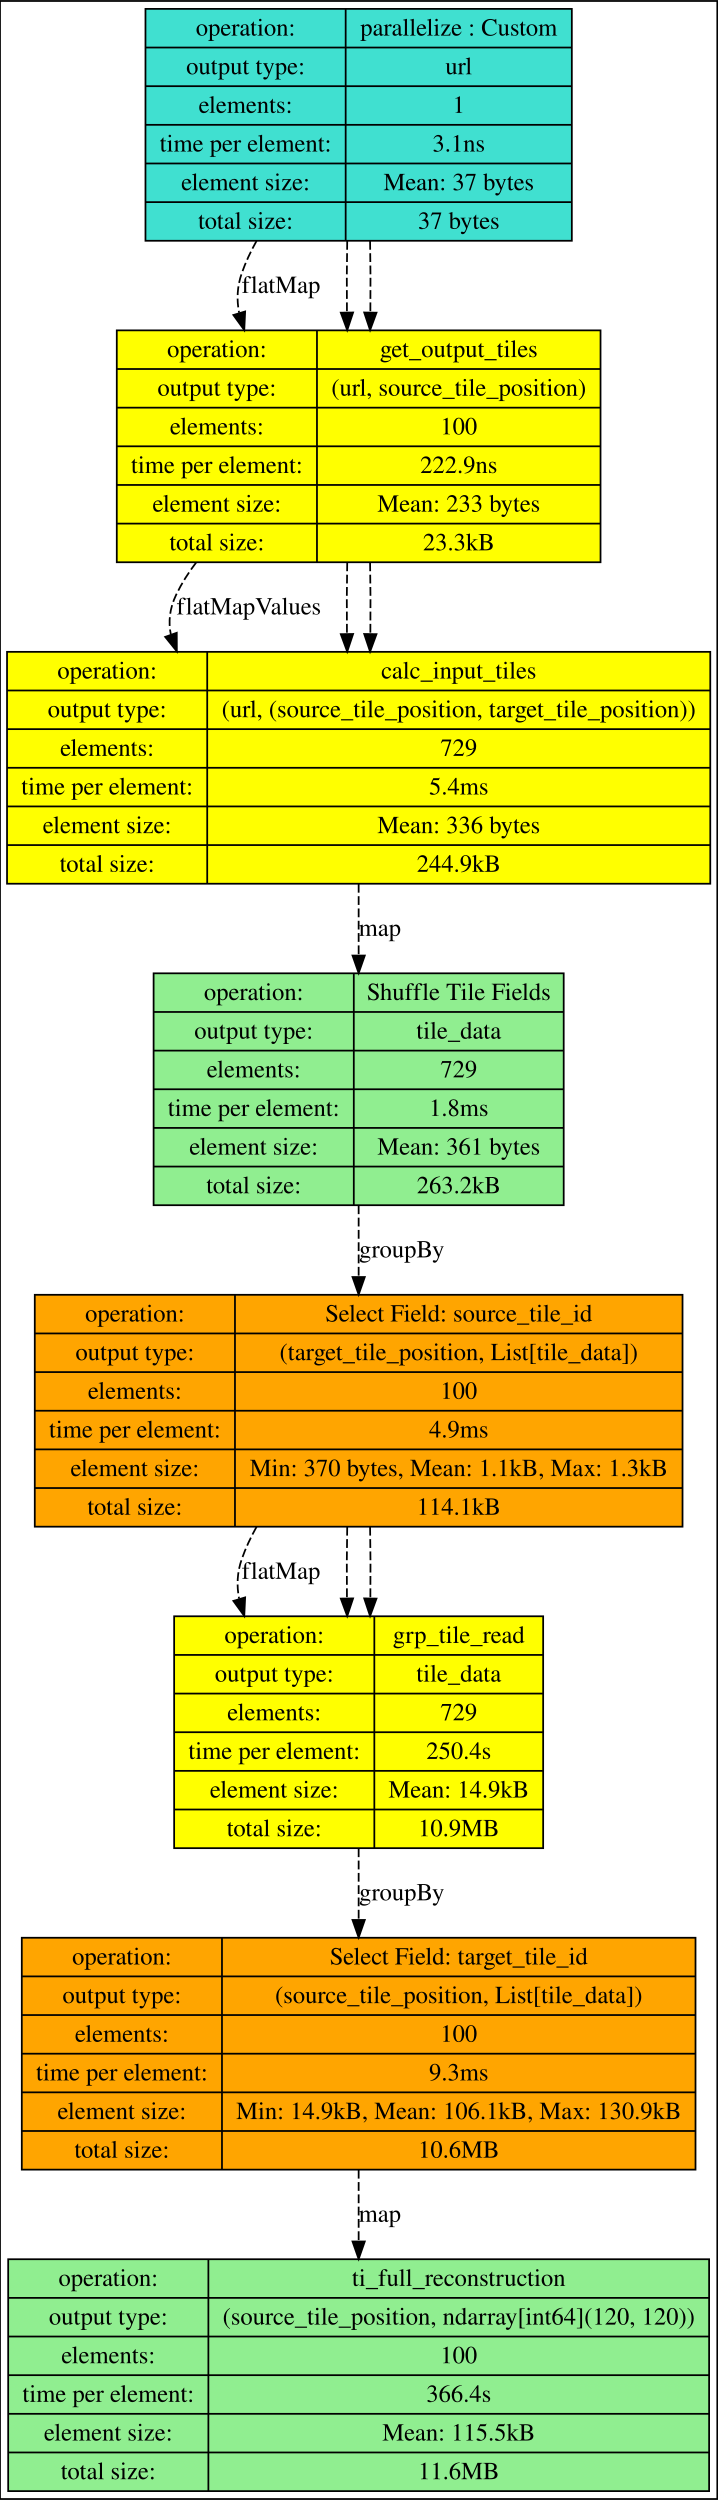
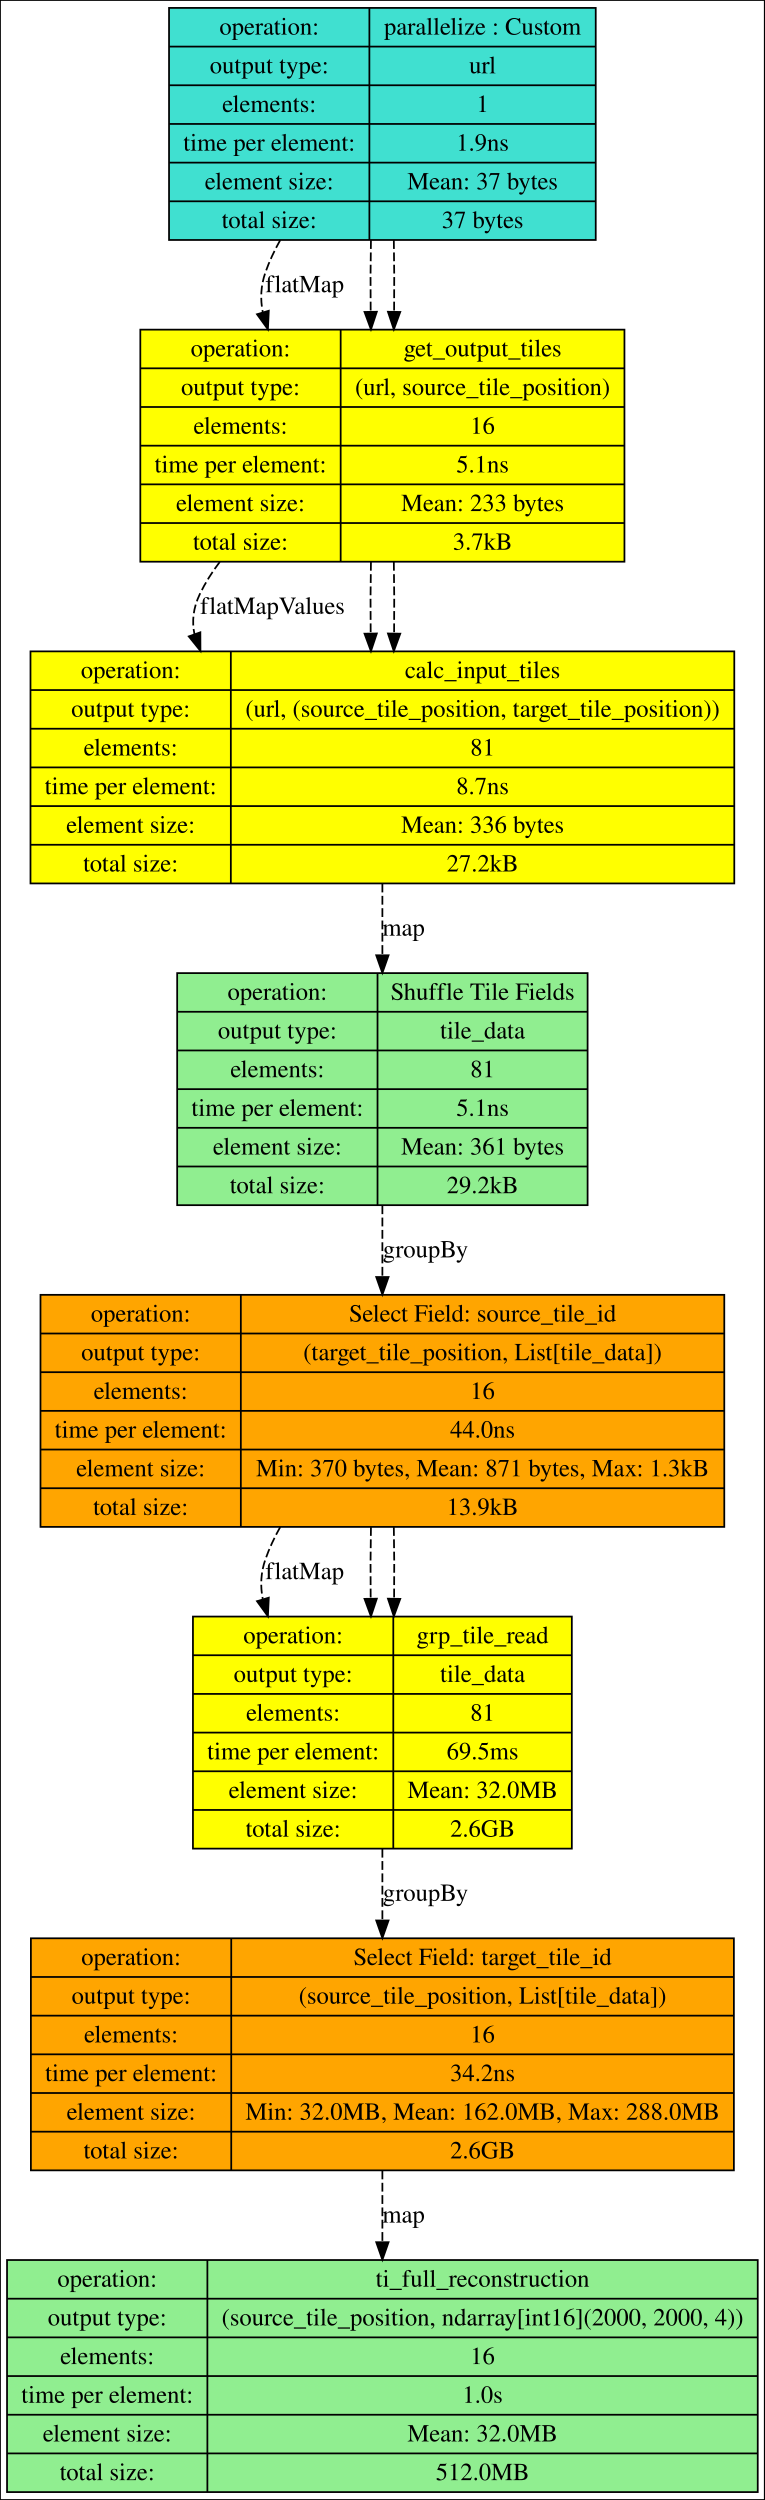
- <svg xmlns="http://www.w3.org/2000/svg" width="408pt" height="1422pt" viewBox="0.00 0.00 408.32 1422.00">
+ <svg xmlns="http://www.w3.org/2000/svg" width="435pt" height="1422pt" viewBox="0.00 0.00 435.00 1422.00">
  <g id="graph0" class="graph" transform="scale(1 1) rotate(0) translate(4 1418)">
-     <polygon fill="white" stroke="#000000" points="-4,4 -4,-1418 404.32,-1418 404.32,4 -4,4" />
+     <polygon fill="white" stroke="#000000" points="-4,4 -4,-1418 431.001,-1418 431.001,4 -4,4" />
    <g id="node1" class="node">
-       <polygon fill="lightgreen" stroke="black" points="0.66,-0.5 0.66,-132.5 399.661,-132.5 399.661,-0.5 0.66,-0.5" />
-       <text text-anchor="middle" x="57.639" y="-117.3" font-family="Times,serif" font-size="14.00">operation:</text>
-       <polyline fill="none" stroke="black" points="0.66,-110.5 114.619,-110.5 " />
-       <text text-anchor="middle" x="57.639" y="-95.3" font-family="Times,serif" font-size="14.00">output type:</text>
-       <polyline fill="none" stroke="black" points="0.66,-88.5 114.619,-88.5 " />
-       <text text-anchor="middle" x="57.639" y="-73.3" font-family="Times,serif" font-size="14.00">elements:</text>
-       <polyline fill="none" stroke="black" points="0.66,-66.5 114.619,-66.5 " />
-       <text text-anchor="middle" x="57.639" y="-51.3" font-family="Times,serif" font-size="14.00">time per element:</text>
-       <polyline fill="none" stroke="black" points="0.66,-44.5 114.619,-44.5 " />
-       <text text-anchor="middle" x="57.639" y="-29.3" font-family="Times,serif" font-size="14.00">element size:</text>
-       <polyline fill="none" stroke="black" points="0.66,-22.5 114.619,-22.5 " />
-       <text text-anchor="middle" x="57.639" y="-7.3" font-family="Times,serif" font-size="14.00">total size:</text>
-       <polyline fill="none" stroke="black" points="114.619,-0.5 114.619,-132.5 " />
-       <text text-anchor="middle" x="257.14" y="-117.3" font-family="Times,serif" font-size="14.00">ti_full_reconstruction</text>
-       <polyline fill="none" stroke="black" points="114.619,-110.5 399.661,-110.5 " />
-       <text text-anchor="middle" x="257.14" y="-95.3" font-family="Times,serif" font-size="14.00">(source_tile_position, ndarray[int64](120, 120))</text>
-       <polyline fill="none" stroke="black" points="114.619,-88.5 399.661,-88.5 " />
-       <text text-anchor="middle" x="257.14" y="-73.3" font-family="Times,serif" font-size="14.00">100</text>
-       <polyline fill="none" stroke="black" points="114.619,-66.5 399.661,-66.5 " />
-       <text text-anchor="middle" x="257.14" y="-51.3" font-family="Times,serif" font-size="14.00">366.4s</text>
-       <polyline fill="none" stroke="black" points="114.619,-44.5 399.661,-44.5 " />
-       <text text-anchor="middle" x="257.14" y="-29.3" font-family="Times,serif" font-size="14.00">Mean: 115.5kB</text>
-       <polyline fill="none" stroke="black" points="114.619,-22.5 399.661,-22.5 " />
-       <text text-anchor="middle" x="257.14" y="-7.3" font-family="Times,serif" font-size="14.00">11.6MB</text>
+       <polygon fill="lightgreen" stroke="black" points="0,-0.5 0,-132.5 427.001,-132.5 427.001,-0.5 0,-0.5" />
+       <text text-anchor="middle" x="56.98" y="-117.3" font-family="Times,serif" font-size="14.00">operation:</text>
+       <polyline fill="none" stroke="black" points="0,-110.5 113.959,-110.5 " />
+       <text text-anchor="middle" x="56.98" y="-95.3" font-family="Times,serif" font-size="14.00">output type:</text>
+       <polyline fill="none" stroke="black" points="0,-88.5 113.959,-88.5 " />
+       <text text-anchor="middle" x="56.98" y="-73.3" font-family="Times,serif" font-size="14.00">elements:</text>
+       <polyline fill="none" stroke="black" points="0,-66.5 113.959,-66.5 " />
+       <text text-anchor="middle" x="56.98" y="-51.3" font-family="Times,serif" font-size="14.00">time per element:</text>
+       <polyline fill="none" stroke="black" points="0,-44.5 113.959,-44.5 " />
+       <text text-anchor="middle" x="56.98" y="-29.3" font-family="Times,serif" font-size="14.00">element size:</text>
+       <polyline fill="none" stroke="black" points="0,-22.5 113.959,-22.5 " />
+       <text text-anchor="middle" x="56.98" y="-7.3" font-family="Times,serif" font-size="14.00">total size:</text>
+       <polyline fill="none" stroke="black" points="113.959,-0.5 113.959,-132.5 " />
+       <text text-anchor="middle" x="270.48" y="-117.3" font-family="Times,serif" font-size="14.00">ti_full_reconstruction</text>
+       <polyline fill="none" stroke="black" points="113.959,-110.5 427.001,-110.5 " />
+       <text text-anchor="middle" x="270.48" y="-95.3" font-family="Times,serif" font-size="14.00">(source_tile_position, ndarray[int16](2000, 2000, 4))</text>
+       <polyline fill="none" stroke="black" points="113.959,-88.5 427.001,-88.5 " />
+       <text text-anchor="middle" x="270.48" y="-73.3" font-family="Times,serif" font-size="14.00">16</text>
+       <polyline fill="none" stroke="black" points="113.959,-66.5 427.001,-66.5 " />
+       <text text-anchor="middle" x="270.48" y="-51.3" font-family="Times,serif" font-size="14.00">1.0s</text>
+       <polyline fill="none" stroke="black" points="113.959,-44.5 427.001,-44.5 " />
+       <text text-anchor="middle" x="270.48" y="-29.3" font-family="Times,serif" font-size="14.00">Mean: 32.0MB</text>
+       <polyline fill="none" stroke="black" points="113.959,-22.5 427.001,-22.5 " />
+       <text text-anchor="middle" x="270.48" y="-7.3" font-family="Times,serif" font-size="14.00">512.0MB</text>
    </g>
    <g id="node2" class="node">
-       <polygon fill="orange" stroke="black" points="8.401,-183.5 8.401,-315.5 391.919,-315.5 391.919,-183.5 8.401,-183.5" />
-       <text text-anchor="middle" x="65.381" y="-300.3" font-family="Times,serif" font-size="14.00">operation:</text>
-       <polyline fill="none" stroke="black" points="8.401,-293.5 122.36,-293.5 " />
-       <text text-anchor="middle" x="65.381" y="-278.3" font-family="Times,serif" font-size="14.00">output type:</text>
-       <polyline fill="none" stroke="black" points="8.401,-271.5 122.36,-271.5 " />
-       <text text-anchor="middle" x="65.381" y="-256.3" font-family="Times,serif" font-size="14.00">elements:</text>
-       <polyline fill="none" stroke="black" points="8.401,-249.5 122.36,-249.5 " />
-       <text text-anchor="middle" x="65.381" y="-234.3" font-family="Times,serif" font-size="14.00">time per element:</text>
-       <polyline fill="none" stroke="black" points="8.401,-227.5 122.36,-227.5 " />
-       <text text-anchor="middle" x="65.381" y="-212.3" font-family="Times,serif" font-size="14.00">element size:</text>
-       <polyline fill="none" stroke="black" points="8.401,-205.5 122.36,-205.5 " />
-       <text text-anchor="middle" x="65.381" y="-190.3" font-family="Times,serif" font-size="14.00">total size:</text>
-       <polyline fill="none" stroke="black" points="122.36,-183.5 122.36,-315.5 " />
-       <text text-anchor="middle" x="257.14" y="-300.3" font-family="Times,serif" font-size="14.00">Select Field: target_tile_id</text>
-       <polyline fill="none" stroke="black" points="122.36,-293.5 391.919,-293.5 " />
-       <text text-anchor="middle" x="257.14" y="-278.3" font-family="Times,serif" font-size="14.00">(source_tile_position, List[tile_data])</text>
-       <polyline fill="none" stroke="black" points="122.36,-271.5 391.919,-271.5 " />
-       <text text-anchor="middle" x="257.14" y="-256.3" font-family="Times,serif" font-size="14.00">100</text>
-       <polyline fill="none" stroke="black" points="122.36,-249.5 391.919,-249.5 " />
-       <text text-anchor="middle" x="257.14" y="-234.3" font-family="Times,serif" font-size="14.00">9.3ms</text>
-       <polyline fill="none" stroke="black" points="122.36,-227.5 391.919,-227.5 " />
-       <text text-anchor="middle" x="257.14" y="-212.3" font-family="Times,serif" font-size="14.00">Min: 14.9kB, Mean: 106.1kB, Max: 130.9kB</text>
-       <polyline fill="none" stroke="black" points="122.36,-205.5 391.919,-205.5 " />
-       <text text-anchor="middle" x="257.14" y="-190.3" font-family="Times,serif" font-size="14.00">10.6MB</text>
+       <polygon fill="orange" stroke="black" points="13.569,-183.5 13.569,-315.5 413.432,-315.5 413.432,-183.5 13.569,-183.5" />
+       <text text-anchor="middle" x="70.549" y="-300.3" font-family="Times,serif" font-size="14.00">operation:</text>
+       <polyline fill="none" stroke="black" points="13.569,-293.5 127.528,-293.5 " />
+       <text text-anchor="middle" x="70.549" y="-278.3" font-family="Times,serif" font-size="14.00">output type:</text>
+       <polyline fill="none" stroke="black" points="13.569,-271.5 127.528,-271.5 " />
+       <text text-anchor="middle" x="70.549" y="-256.3" font-family="Times,serif" font-size="14.00">elements:</text>
+       <polyline fill="none" stroke="black" points="13.569,-249.5 127.528,-249.5 " />
+       <text text-anchor="middle" x="70.549" y="-234.3" font-family="Times,serif" font-size="14.00">time per element:</text>
+       <polyline fill="none" stroke="black" points="13.569,-227.5 127.528,-227.5 " />
+       <text text-anchor="middle" x="70.549" y="-212.3" font-family="Times,serif" font-size="14.00">element size:</text>
+       <polyline fill="none" stroke="black" points="13.569,-205.5 127.528,-205.5 " />
+       <text text-anchor="middle" x="70.549" y="-190.3" font-family="Times,serif" font-size="14.00">total size:</text>
+       <polyline fill="none" stroke="black" points="127.528,-183.5 127.528,-315.5 " />
+       <text text-anchor="middle" x="270.48" y="-300.3" font-family="Times,serif" font-size="14.00">Select Field: target_tile_id</text>
+       <polyline fill="none" stroke="black" points="127.528,-293.5 413.432,-293.5 " />
+       <text text-anchor="middle" x="270.48" y="-278.3" font-family="Times,serif" font-size="14.00">(source_tile_position, List[tile_data])</text>
+       <polyline fill="none" stroke="black" points="127.528,-271.5 413.432,-271.5 " />
+       <text text-anchor="middle" x="270.48" y="-256.3" font-family="Times,serif" font-size="14.00">16</text>
+       <polyline fill="none" stroke="black" points="127.528,-249.5 413.432,-249.5 " />
+       <text text-anchor="middle" x="270.48" y="-234.3" font-family="Times,serif" font-size="14.00">34.2ns</text>
+       <polyline fill="none" stroke="black" points="127.528,-227.5 413.432,-227.5 " />
+       <text text-anchor="middle" x="270.48" y="-212.3" font-family="Times,serif" font-size="14.00">Min: 32.0MB, Mean: 162.0MB, Max: 288.0MB</text>
+       <polyline fill="none" stroke="black" points="127.528,-205.5 413.432,-205.5 " />
+       <text text-anchor="middle" x="270.48" y="-190.3" font-family="Times,serif" font-size="14.00">2.6GB</text>
    </g>
    <g id="edge13" class="edge">
-       <path fill="none" stroke="black" stroke-dasharray="5,2" d="M200.16,-183.411C200.16,-170.246 200.16,-156.301 200.16,-142.819" />
-       <polygon fill="black" stroke="black" points="203.66,-142.62 200.16,-132.62 196.66,-142.62 203.66,-142.62" />
-       <text text-anchor="middle" x="212.212" y="-153.8" font-family="Times,serif" font-size="14.00">map</text>
+       <path fill="none" stroke="black" stroke-dasharray="5,2" d="M213.5,-183.411C213.5,-170.246 213.5,-156.301 213.5,-142.819" />
+       <polygon fill="black" stroke="black" points="217.001,-142.62 213.5,-132.62 210.001,-142.62 217.001,-142.62" />
+       <text text-anchor="middle" x="225.552" y="-153.8" font-family="Times,serif" font-size="14.00">map</text>
    </g>
    <g id="node3" class="node">
-       <polygon fill="yellow" stroke="black" points="95.129,-366.5 95.129,-498.5 305.191,-498.5 305.191,-366.5 95.129,-366.5" />
-       <text text-anchor="middle" x="152.108" y="-483.3" font-family="Times,serif" font-size="14.00">operation:</text>
-       <polyline fill="none" stroke="black" points="95.129,-476.5 209.088,-476.5 " />
-       <text text-anchor="middle" x="152.108" y="-461.3" font-family="Times,serif" font-size="14.00">output type:</text>
-       <polyline fill="none" stroke="black" points="95.129,-454.5 209.088,-454.5 " />
-       <text text-anchor="middle" x="152.108" y="-439.3" font-family="Times,serif" font-size="14.00">elements:</text>
-       <polyline fill="none" stroke="black" points="95.129,-432.5 209.088,-432.5 " />
-       <text text-anchor="middle" x="152.108" y="-417.3" font-family="Times,serif" font-size="14.00">time per element:</text>
-       <polyline fill="none" stroke="black" points="95.129,-410.5 209.088,-410.5 " />
-       <text text-anchor="middle" x="152.108" y="-395.3" font-family="Times,serif" font-size="14.00">element size:</text>
-       <polyline fill="none" stroke="black" points="95.129,-388.5 209.088,-388.5 " />
-       <text text-anchor="middle" x="152.108" y="-373.3" font-family="Times,serif" font-size="14.00">total size:</text>
-       <polyline fill="none" stroke="black" points="209.088,-366.5 209.088,-498.5 " />
-       <text text-anchor="middle" x="257.14" y="-483.3" font-family="Times,serif" font-size="14.00">grp_tile_read</text>
-       <polyline fill="none" stroke="black" points="209.088,-476.5 305.191,-476.5 " />
-       <text text-anchor="middle" x="257.14" y="-461.3" font-family="Times,serif" font-size="14.00">tile_data</text>
-       <polyline fill="none" stroke="black" points="209.088,-454.5 305.191,-454.5 " />
-       <text text-anchor="middle" x="257.14" y="-439.3" font-family="Times,serif" font-size="14.00">729</text>
-       <polyline fill="none" stroke="black" points="209.088,-432.5 305.191,-432.5 " />
-       <text text-anchor="middle" x="257.14" y="-417.3" font-family="Times,serif" font-size="14.00">250.4s</text>
-       <polyline fill="none" stroke="black" points="209.088,-410.5 305.191,-410.5 " />
-       <text text-anchor="middle" x="257.14" y="-395.3" font-family="Times,serif" font-size="14.00">Mean: 14.9kB</text>
-       <polyline fill="none" stroke="black" points="209.088,-388.5 305.191,-388.5 " />
-       <text text-anchor="middle" x="257.14" y="-373.3" font-family="Times,serif" font-size="14.00">10.9MB</text>
+       <polygon fill="yellow" stroke="black" points="105.745,-366.5 105.745,-498.5 321.256,-498.5 321.256,-366.5 105.745,-366.5" />
+       <text text-anchor="middle" x="162.725" y="-483.3" font-family="Times,serif" font-size="14.00">operation:</text>
+       <polyline fill="none" stroke="black" points="105.745,-476.5 219.704,-476.5 " />
+       <text text-anchor="middle" x="162.725" y="-461.3" font-family="Times,serif" font-size="14.00">output type:</text>
+       <polyline fill="none" stroke="black" points="105.745,-454.5 219.704,-454.5 " />
+       <text text-anchor="middle" x="162.725" y="-439.3" font-family="Times,serif" font-size="14.00">elements:</text>
+       <polyline fill="none" stroke="black" points="105.745,-432.5 219.704,-432.5 " />
+       <text text-anchor="middle" x="162.725" y="-417.3" font-family="Times,serif" font-size="14.00">time per element:</text>
+       <polyline fill="none" stroke="black" points="105.745,-410.5 219.704,-410.5 " />
+       <text text-anchor="middle" x="162.725" y="-395.3" font-family="Times,serif" font-size="14.00">element size:</text>
+       <polyline fill="none" stroke="black" points="105.745,-388.5 219.704,-388.5 " />
+       <text text-anchor="middle" x="162.725" y="-373.3" font-family="Times,serif" font-size="14.00">total size:</text>
+       <polyline fill="none" stroke="black" points="219.704,-366.5 219.704,-498.5 " />
+       <text text-anchor="middle" x="270.48" y="-483.3" font-family="Times,serif" font-size="14.00">grp_tile_read</text>
+       <polyline fill="none" stroke="black" points="219.704,-476.5 321.256,-476.5 " />
+       <text text-anchor="middle" x="270.48" y="-461.3" font-family="Times,serif" font-size="14.00">tile_data</text>
+       <polyline fill="none" stroke="black" points="219.704,-454.5 321.256,-454.5 " />
+       <text text-anchor="middle" x="270.48" y="-439.3" font-family="Times,serif" font-size="14.00">81</text>
+       <polyline fill="none" stroke="black" points="219.704,-432.5 321.256,-432.5 " />
+       <text text-anchor="middle" x="270.48" y="-417.3" font-family="Times,serif" font-size="14.00">69.5ms</text>
+       <polyline fill="none" stroke="black" points="219.704,-410.5 321.256,-410.5 " />
+       <text text-anchor="middle" x="270.48" y="-395.3" font-family="Times,serif" font-size="14.00">Mean: 32.0MB</text>
+       <polyline fill="none" stroke="black" points="219.704,-388.5 321.256,-388.5 " />
+       <text text-anchor="middle" x="270.48" y="-373.3" font-family="Times,serif" font-size="14.00">2.6GB</text>
    </g>
    <g id="edge12" class="edge">
-       <path fill="none" stroke="black" stroke-dasharray="5,2" d="M200.16,-366.411C200.16,-353.246 200.16,-339.301 200.16,-325.819" />
-       <polygon fill="black" stroke="black" points="203.66,-325.62 200.16,-315.62 196.66,-325.62 203.66,-325.62" />
-       <text text-anchor="middle" x="224.66" y="-336.8" font-family="Times,serif" font-size="14.00">groupBy</text>
+       <path fill="none" stroke="black" stroke-dasharray="5,2" d="M213.5,-366.411C213.5,-353.246 213.5,-339.301 213.5,-325.819" />
+       <polygon fill="black" stroke="black" points="217.001,-325.62 213.5,-315.62 210.001,-325.62 217.001,-325.62" />
+       <text text-anchor="middle" x="238" y="-336.8" font-family="Times,serif" font-size="14.00">groupBy</text>
    </g>
    <g id="node4" class="node">
-       <polygon fill="orange" stroke="black" points="15.794,-549.5 15.794,-681.5 384.526,-681.5 384.526,-549.5 15.794,-549.5" />
-       <text text-anchor="middle" x="72.774" y="-666.3" font-family="Times,serif" font-size="14.00">operation:</text>
-       <polyline fill="none" stroke="black" points="15.794,-659.5 129.753,-659.5 " />
-       <text text-anchor="middle" x="72.774" y="-644.3" font-family="Times,serif" font-size="14.00">output type:</text>
-       <polyline fill="none" stroke="black" points="15.794,-637.5 129.753,-637.5 " />
-       <text text-anchor="middle" x="72.774" y="-622.3" font-family="Times,serif" font-size="14.00">elements:</text>
-       <polyline fill="none" stroke="black" points="15.794,-615.5 129.753,-615.5 " />
-       <text text-anchor="middle" x="72.774" y="-600.3" font-family="Times,serif" font-size="14.00">time per element:</text>
-       <polyline fill="none" stroke="black" points="15.794,-593.5 129.753,-593.5 " />
-       <text text-anchor="middle" x="72.774" y="-578.3" font-family="Times,serif" font-size="14.00">element size:</text>
-       <polyline fill="none" stroke="black" points="15.794,-571.5 129.753,-571.5 " />
-       <text text-anchor="middle" x="72.774" y="-556.3" font-family="Times,serif" font-size="14.00">total size:</text>
-       <polyline fill="none" stroke="black" points="129.753,-549.5 129.753,-681.5 " />
-       <text text-anchor="middle" x="257.14" y="-666.3" font-family="Times,serif" font-size="14.00">Select Field: source_tile_id</text>
-       <polyline fill="none" stroke="black" points="129.753,-659.5 384.526,-659.5 " />
-       <text text-anchor="middle" x="257.14" y="-644.3" font-family="Times,serif" font-size="14.00">(target_tile_position, List[tile_data])</text>
-       <polyline fill="none" stroke="black" points="129.753,-637.5 384.526,-637.5 " />
-       <text text-anchor="middle" x="257.14" y="-622.3" font-family="Times,serif" font-size="14.00">100</text>
-       <polyline fill="none" stroke="black" points="129.753,-615.5 384.526,-615.5 " />
-       <text text-anchor="middle" x="257.14" y="-600.3" font-family="Times,serif" font-size="14.00">4.9ms</text>
-       <polyline fill="none" stroke="black" points="129.753,-593.5 384.526,-593.5 " />
-       <text text-anchor="middle" x="257.14" y="-578.3" font-family="Times,serif" font-size="14.00">Min: 370 bytes, Mean: 1.1kB, Max: 1.3kB</text>
-       <polyline fill="none" stroke="black" points="129.753,-571.5 384.526,-571.5 " />
-       <text text-anchor="middle" x="257.14" y="-556.3" font-family="Times,serif" font-size="14.00">114.1kB</text>
+       <polygon fill="orange" stroke="black" points="19.028,-549.5 19.028,-681.5 407.973,-681.5 407.973,-549.5 19.028,-549.5" />
+       <text text-anchor="middle" x="76.007" y="-666.3" font-family="Times,serif" font-size="14.00">operation:</text>
+       <polyline fill="none" stroke="black" points="19.028,-659.5 132.987,-659.5 " />
+       <text text-anchor="middle" x="76.007" y="-644.3" font-family="Times,serif" font-size="14.00">output type:</text>
+       <polyline fill="none" stroke="black" points="19.028,-637.5 132.987,-637.5 " />
+       <text text-anchor="middle" x="76.007" y="-622.3" font-family="Times,serif" font-size="14.00">elements:</text>
+       <polyline fill="none" stroke="black" points="19.028,-615.5 132.987,-615.5 " />
+       <text text-anchor="middle" x="76.007" y="-600.3" font-family="Times,serif" font-size="14.00">time per element:</text>
+       <polyline fill="none" stroke="black" points="19.028,-593.5 132.987,-593.5 " />
+       <text text-anchor="middle" x="76.007" y="-578.3" font-family="Times,serif" font-size="14.00">element size:</text>
+       <polyline fill="none" stroke="black" points="19.028,-571.5 132.987,-571.5 " />
+       <text text-anchor="middle" x="76.007" y="-556.3" font-family="Times,serif" font-size="14.00">total size:</text>
+       <polyline fill="none" stroke="black" points="132.987,-549.5 132.987,-681.5 " />
+       <text text-anchor="middle" x="270.48" y="-666.3" font-family="Times,serif" font-size="14.00">Select Field: source_tile_id</text>
+       <polyline fill="none" stroke="black" points="132.987,-659.5 407.973,-659.5 " />
+       <text text-anchor="middle" x="270.48" y="-644.3" font-family="Times,serif" font-size="14.00">(target_tile_position, List[tile_data])</text>
+       <polyline fill="none" stroke="black" points="132.987,-637.5 407.973,-637.5 " />
+       <text text-anchor="middle" x="270.48" y="-622.3" font-family="Times,serif" font-size="14.00">16</text>
+       <polyline fill="none" stroke="black" points="132.987,-615.5 407.973,-615.5 " />
+       <text text-anchor="middle" x="270.48" y="-600.3" font-family="Times,serif" font-size="14.00">44.0ns</text>
+       <polyline fill="none" stroke="black" points="132.987,-593.5 407.973,-593.5 " />
+       <text text-anchor="middle" x="270.48" y="-578.3" font-family="Times,serif" font-size="14.00">Min: 370 bytes, Mean: 871 bytes, Max: 1.3kB</text>
+       <polyline fill="none" stroke="black" points="132.987,-571.5 407.973,-571.5 " />
+       <text text-anchor="middle" x="270.48" y="-556.3" font-family="Times,serif" font-size="14.00">13.9kB</text>
    </g>
    <g id="edge9" class="edge">
-       <path fill="none" stroke="black" stroke-dasharray="5,2" d="M142.068,-549.446C138.711,-543.478 135.812,-537.299 133.608,-531 130.957,-523.419 130.677,-515.874 132.104,-508.533" />
-       <polygon fill="black" stroke="black" points="135.543,-509.245 135.046,-498.662 128.835,-507.246 135.543,-509.245" />
-       <text text-anchor="middle" x="155.936" y="-519.8" font-family="Times,serif" font-size="14.00">flatMap</text>
+       <path fill="none" stroke="black" stroke-dasharray="5,2" d="M155.408,-549.446C152.052,-543.478 149.152,-537.299 146.949,-531 144.297,-523.419 144.017,-515.874 145.444,-508.533" />
+       <polygon fill="black" stroke="black" points="148.884,-509.245 148.386,-498.662 142.175,-507.246 148.884,-509.245" />
+       <text text-anchor="middle" x="169.276" y="-519.8" font-family="Times,serif" font-size="14.00">flatMap</text>
    </g>
    <g id="edge10" class="edge">
-       <path fill="none" stroke="black" stroke-dasharray="5,2" d="M193.652,-549.411C193.395,-536.246 193.343,-522.301 193.495,-508.819" />
-       <polygon fill="black" stroke="black" points="196.998,-508.672 193.652,-498.62 189.999,-508.565 196.998,-508.672" />
+       <path fill="none" stroke="black" stroke-dasharray="5,2" d="M206.993,-549.411C206.736,-536.246 206.683,-522.301 206.836,-508.819" />
+       <polygon fill="black" stroke="black" points="210.338,-508.672 206.992,-498.62 203.339,-508.565 210.338,-508.672" />
    </g>
    <g id="edge11" class="edge">
-       <path fill="none" stroke="black" stroke-dasharray="5,2" d="M206.668,-549.411C206.925,-536.246 206.978,-522.301 206.825,-508.819" />
-       <polygon fill="black" stroke="black" points="210.322,-508.565 206.668,-498.62 203.322,-508.672 210.322,-508.565" />
+       <path fill="none" stroke="black" stroke-dasharray="5,2" d="M220.008,-549.411C220.265,-536.246 220.318,-522.301 220.165,-508.819" />
+       <polygon fill="black" stroke="black" points="223.662,-508.565 220.009,-498.62 216.663,-508.672 223.662,-508.565" />
    </g>
    <g id="node5" class="node">
-       <polygon fill="lightgreen" stroke="black" points="83.436,-732.5 83.436,-864.5 316.884,-864.5 316.884,-732.5 83.436,-732.5" />
-       <text text-anchor="middle" x="140.416" y="-849.3" font-family="Times,serif" font-size="14.00">operation:</text>
-       <polyline fill="none" stroke="black" points="83.436,-842.5 197.395,-842.5 " />
-       <text text-anchor="middle" x="140.416" y="-827.3" font-family="Times,serif" font-size="14.00">output type:</text>
-       <polyline fill="none" stroke="black" points="83.436,-820.5 197.395,-820.5 " />
-       <text text-anchor="middle" x="140.416" y="-805.3" font-family="Times,serif" font-size="14.00">elements:</text>
-       <polyline fill="none" stroke="black" points="83.436,-798.5 197.395,-798.5 " />
-       <text text-anchor="middle" x="140.416" y="-783.3" font-family="Times,serif" font-size="14.00">time per element:</text>
-       <polyline fill="none" stroke="black" points="83.436,-776.5 197.395,-776.5 " />
-       <text text-anchor="middle" x="140.416" y="-761.3" font-family="Times,serif" font-size="14.00">element size:</text>
-       <polyline fill="none" stroke="black" points="83.436,-754.5 197.395,-754.5 " />
-       <text text-anchor="middle" x="140.416" y="-739.3" font-family="Times,serif" font-size="14.00">total size:</text>
-       <polyline fill="none" stroke="black" points="197.395,-732.5 197.395,-864.5 " />
-       <text text-anchor="middle" x="257.14" y="-849.3" font-family="Times,serif" font-size="14.00">Shuffle Tile Fields</text>
-       <polyline fill="none" stroke="black" points="197.395,-842.5 316.884,-842.5 " />
-       <text text-anchor="middle" x="257.14" y="-827.3" font-family="Times,serif" font-size="14.00">tile_data</text>
-       <polyline fill="none" stroke="black" points="197.395,-820.5 316.884,-820.5 " />
-       <text text-anchor="middle" x="257.14" y="-805.3" font-family="Times,serif" font-size="14.00">729</text>
-       <polyline fill="none" stroke="black" points="197.395,-798.5 316.884,-798.5 " />
-       <text text-anchor="middle" x="257.14" y="-783.3" font-family="Times,serif" font-size="14.00">1.8ms</text>
-       <polyline fill="none" stroke="black" points="197.395,-776.5 316.884,-776.5 " />
-       <text text-anchor="middle" x="257.14" y="-761.3" font-family="Times,serif" font-size="14.00">Mean: 361 bytes</text>
-       <polyline fill="none" stroke="black" points="197.395,-754.5 316.884,-754.5 " />
-       <text text-anchor="middle" x="257.14" y="-739.3" font-family="Times,serif" font-size="14.00">263.2kB</text>
+       <polygon fill="lightgreen" stroke="black" points="96.776,-732.5 96.776,-864.5 330.225,-864.5 330.225,-732.5 96.776,-732.5" />
+       <text text-anchor="middle" x="153.756" y="-849.3" font-family="Times,serif" font-size="14.00">operation:</text>
+       <polyline fill="none" stroke="black" points="96.776,-842.5 210.735,-842.5 " />
+       <text text-anchor="middle" x="153.756" y="-827.3" font-family="Times,serif" font-size="14.00">output type:</text>
+       <polyline fill="none" stroke="black" points="96.776,-820.5 210.735,-820.5 " />
+       <text text-anchor="middle" x="153.756" y="-805.3" font-family="Times,serif" font-size="14.00">elements:</text>
+       <polyline fill="none" stroke="black" points="96.776,-798.5 210.735,-798.5 " />
+       <text text-anchor="middle" x="153.756" y="-783.3" font-family="Times,serif" font-size="14.00">time per element:</text>
+       <polyline fill="none" stroke="black" points="96.776,-776.5 210.735,-776.5 " />
+       <text text-anchor="middle" x="153.756" y="-761.3" font-family="Times,serif" font-size="14.00">element size:</text>
+       <polyline fill="none" stroke="black" points="96.776,-754.5 210.735,-754.5 " />
+       <text text-anchor="middle" x="153.756" y="-739.3" font-family="Times,serif" font-size="14.00">total size:</text>
+       <polyline fill="none" stroke="black" points="210.735,-732.5 210.735,-864.5 " />
+       <text text-anchor="middle" x="270.48" y="-849.3" font-family="Times,serif" font-size="14.00">Shuffle Tile Fields</text>
+       <polyline fill="none" stroke="black" points="210.735,-842.5 330.225,-842.5 " />
+       <text text-anchor="middle" x="270.48" y="-827.3" font-family="Times,serif" font-size="14.00">tile_data</text>
+       <polyline fill="none" stroke="black" points="210.735,-820.5 330.225,-820.5 " />
+       <text text-anchor="middle" x="270.48" y="-805.3" font-family="Times,serif" font-size="14.00">81</text>
+       <polyline fill="none" stroke="black" points="210.735,-798.5 330.225,-798.5 " />
+       <text text-anchor="middle" x="270.48" y="-783.3" font-family="Times,serif" font-size="14.00">5.1ns</text>
+       <polyline fill="none" stroke="black" points="210.735,-776.5 330.225,-776.5 " />
+       <text text-anchor="middle" x="270.48" y="-761.3" font-family="Times,serif" font-size="14.00">Mean: 361 bytes</text>
+       <polyline fill="none" stroke="black" points="210.735,-754.5 330.225,-754.5 " />
+       <text text-anchor="middle" x="270.48" y="-739.3" font-family="Times,serif" font-size="14.00">29.2kB</text>
    </g>
    <g id="edge8" class="edge">
-       <path fill="none" stroke="black" stroke-dasharray="5,2" d="M200.16,-732.411C200.16,-719.246 200.16,-705.301 200.16,-691.819" />
-       <polygon fill="black" stroke="black" points="203.66,-691.62 200.16,-681.62 196.66,-691.62 203.66,-691.62" />
-       <text text-anchor="middle" x="224.66" y="-702.8" font-family="Times,serif" font-size="14.00">groupBy</text>
+       <path fill="none" stroke="black" stroke-dasharray="5,2" d="M213.5,-732.411C213.5,-719.246 213.5,-705.301 213.5,-691.819" />
+       <polygon fill="black" stroke="black" points="217.001,-691.62 213.5,-681.62 210.001,-691.62 217.001,-691.62" />
+       <text text-anchor="middle" x="238" y="-702.8" font-family="Times,serif" font-size="14.00">groupBy</text>
    </g>
    <g id="node6" class="node">
-       <polygon fill="yellow" stroke="black" points="0,-915.5 0,-1047.5 400.32,-1047.5 400.32,-915.5 0,-915.5" />
-       <text text-anchor="middle" x="56.98" y="-1032.3" font-family="Times,serif" font-size="14.00">operation:</text>
-       <polyline fill="none" stroke="black" points="0,-1025.5 113.959,-1025.5 " />
-       <text text-anchor="middle" x="56.98" y="-1010.3" font-family="Times,serif" font-size="14.00">output type:</text>
-       <polyline fill="none" stroke="black" points="0,-1003.5 113.959,-1003.5 " />
-       <text text-anchor="middle" x="56.98" y="-988.3" font-family="Times,serif" font-size="14.00">elements:</text>
-       <polyline fill="none" stroke="black" points="0,-981.5 113.959,-981.5 " />
-       <text text-anchor="middle" x="56.98" y="-966.3" font-family="Times,serif" font-size="14.00">time per element:</text>
-       <polyline fill="none" stroke="black" points="0,-959.5 113.959,-959.5 " />
-       <text text-anchor="middle" x="56.98" y="-944.3" font-family="Times,serif" font-size="14.00">element size:</text>
-       <polyline fill="none" stroke="black" points="0,-937.5 113.959,-937.5 " />
-       <text text-anchor="middle" x="56.98" y="-922.3" font-family="Times,serif" font-size="14.00">total size:</text>
-       <polyline fill="none" stroke="black" points="113.959,-915.5 113.959,-1047.5 " />
-       <text text-anchor="middle" x="257.14" y="-1032.3" font-family="Times,serif" font-size="14.00">calc_input_tiles</text>
-       <polyline fill="none" stroke="black" points="113.959,-1025.5 400.32,-1025.5 " />
-       <text text-anchor="middle" x="257.14" y="-1010.3" font-family="Times,serif" font-size="14.00">(url, (source_tile_position, target_tile_position))</text>
-       <polyline fill="none" stroke="black" points="113.959,-1003.5 400.32,-1003.5 " />
-       <text text-anchor="middle" x="257.14" y="-988.3" font-family="Times,serif" font-size="14.00">729</text>
-       <polyline fill="none" stroke="black" points="113.959,-981.5 400.32,-981.5 " />
-       <text text-anchor="middle" x="257.14" y="-966.3" font-family="Times,serif" font-size="14.00">5.4ms</text>
-       <polyline fill="none" stroke="black" points="113.959,-959.5 400.32,-959.5 " />
-       <text text-anchor="middle" x="257.14" y="-944.3" font-family="Times,serif" font-size="14.00">Mean: 336 bytes</text>
-       <polyline fill="none" stroke="black" points="113.959,-937.5 400.32,-937.5 " />
-       <text text-anchor="middle" x="257.14" y="-922.3" font-family="Times,serif" font-size="14.00">244.9kB</text>
+       <polygon fill="yellow" stroke="black" points="13.34,-915.5 13.34,-1047.5 413.661,-1047.5 413.661,-915.5 13.34,-915.5" />
+       <text text-anchor="middle" x="70.32" y="-1032.3" font-family="Times,serif" font-size="14.00">operation:</text>
+       <polyline fill="none" stroke="black" points="13.34,-1025.5 127.299,-1025.5 " />
+       <text text-anchor="middle" x="70.32" y="-1010.3" font-family="Times,serif" font-size="14.00">output type:</text>
+       <polyline fill="none" stroke="black" points="13.34,-1003.5 127.299,-1003.5 " />
+       <text text-anchor="middle" x="70.32" y="-988.3" font-family="Times,serif" font-size="14.00">elements:</text>
+       <polyline fill="none" stroke="black" points="13.34,-981.5 127.299,-981.5 " />
+       <text text-anchor="middle" x="70.32" y="-966.3" font-family="Times,serif" font-size="14.00">time per element:</text>
+       <polyline fill="none" stroke="black" points="13.34,-959.5 127.299,-959.5 " />
+       <text text-anchor="middle" x="70.32" y="-944.3" font-family="Times,serif" font-size="14.00">element size:</text>
+       <polyline fill="none" stroke="black" points="13.34,-937.5 127.299,-937.5 " />
+       <text text-anchor="middle" x="70.32" y="-922.3" font-family="Times,serif" font-size="14.00">total size:</text>
+       <polyline fill="none" stroke="black" points="127.299,-915.5 127.299,-1047.5 " />
+       <text text-anchor="middle" x="270.48" y="-1032.3" font-family="Times,serif" font-size="14.00">calc_input_tiles</text>
+       <polyline fill="none" stroke="black" points="127.299,-1025.5 413.661,-1025.5 " />
+       <text text-anchor="middle" x="270.48" y="-1010.3" font-family="Times,serif" font-size="14.00">(url, (source_tile_position, target_tile_position))</text>
+       <polyline fill="none" stroke="black" points="127.299,-1003.5 413.661,-1003.5 " />
+       <text text-anchor="middle" x="270.48" y="-988.3" font-family="Times,serif" font-size="14.00">81</text>
+       <polyline fill="none" stroke="black" points="127.299,-981.5 413.661,-981.5 " />
+       <text text-anchor="middle" x="270.48" y="-966.3" font-family="Times,serif" font-size="14.00">8.7ns</text>
+       <polyline fill="none" stroke="black" points="127.299,-959.5 413.661,-959.5 " />
+       <text text-anchor="middle" x="270.48" y="-944.3" font-family="Times,serif" font-size="14.00">Mean: 336 bytes</text>
+       <polyline fill="none" stroke="black" points="127.299,-937.5 413.661,-937.5 " />
+       <text text-anchor="middle" x="270.48" y="-922.3" font-family="Times,serif" font-size="14.00">27.2kB</text>
    </g>
    <g id="edge7" class="edge">
-       <path fill="none" stroke="black" stroke-dasharray="5,2" d="M200.16,-915.411C200.16,-902.246 200.16,-888.301 200.16,-874.819" />
-       <polygon fill="black" stroke="black" points="203.66,-874.62 200.16,-864.62 196.66,-874.62 203.66,-874.62" />
-       <text text-anchor="middle" x="212.212" y="-885.8" font-family="Times,serif" font-size="14.00">map</text>
+       <path fill="none" stroke="black" stroke-dasharray="5,2" d="M213.5,-915.411C213.5,-902.246 213.5,-888.301 213.5,-874.819" />
+       <polygon fill="black" stroke="black" points="217.001,-874.62 213.5,-864.62 210.001,-874.62 217.001,-874.62" />
+       <text text-anchor="middle" x="225.552" y="-885.8" font-family="Times,serif" font-size="14.00">map</text>
    </g>
    <g id="node7" class="node">
-       <polygon fill="yellow" stroke="black" points="62.474,-1098.5 62.474,-1230.5 337.847,-1230.5 337.847,-1098.5 62.474,-1098.5" />
-       <text text-anchor="middle" x="119.453" y="-1215.3" font-family="Times,serif" font-size="14.00">operation:</text>
-       <polyline fill="none" stroke="black" points="62.474,-1208.5 176.433,-1208.5 " />
-       <text text-anchor="middle" x="119.453" y="-1193.3" font-family="Times,serif" font-size="14.00">output type:</text>
-       <polyline fill="none" stroke="black" points="62.474,-1186.5 176.433,-1186.5 " />
-       <text text-anchor="middle" x="119.453" y="-1171.3" font-family="Times,serif" font-size="14.00">elements:</text>
-       <polyline fill="none" stroke="black" points="62.474,-1164.5 176.433,-1164.5 " />
-       <text text-anchor="middle" x="119.453" y="-1149.3" font-family="Times,serif" font-size="14.00">time per element:</text>
-       <polyline fill="none" stroke="black" points="62.474,-1142.5 176.433,-1142.5 " />
-       <text text-anchor="middle" x="119.453" y="-1127.3" font-family="Times,serif" font-size="14.00">element size:</text>
-       <polyline fill="none" stroke="black" points="62.474,-1120.5 176.433,-1120.5 " />
-       <text text-anchor="middle" x="119.453" y="-1105.3" font-family="Times,serif" font-size="14.00">total size:</text>
-       <polyline fill="none" stroke="black" points="176.433,-1098.5 176.433,-1230.5 " />
-       <text text-anchor="middle" x="257.14" y="-1215.3" font-family="Times,serif" font-size="14.00">get_output_tiles</text>
-       <polyline fill="none" stroke="black" points="176.433,-1208.5 337.847,-1208.5 " />
-       <text text-anchor="middle" x="257.14" y="-1193.3" font-family="Times,serif" font-size="14.00">(url, source_tile_position)</text>
-       <polyline fill="none" stroke="black" points="176.433,-1186.5 337.847,-1186.5 " />
-       <text text-anchor="middle" x="257.14" y="-1171.3" font-family="Times,serif" font-size="14.00">100</text>
-       <polyline fill="none" stroke="black" points="176.433,-1164.5 337.847,-1164.5 " />
-       <text text-anchor="middle" x="257.14" y="-1149.3" font-family="Times,serif" font-size="14.00">222.9ns</text>
-       <polyline fill="none" stroke="black" points="176.433,-1142.5 337.847,-1142.5 " />
-       <text text-anchor="middle" x="257.14" y="-1127.3" font-family="Times,serif" font-size="14.00">Mean: 233 bytes</text>
-       <polyline fill="none" stroke="black" points="176.433,-1120.5 337.847,-1120.5 " />
-       <text text-anchor="middle" x="257.14" y="-1105.3" font-family="Times,serif" font-size="14.00">23.3kB</text>
+       <polygon fill="yellow" stroke="black" points="75.814,-1098.5 75.814,-1230.5 351.187,-1230.5 351.187,-1098.5 75.814,-1098.5" />
+       <text text-anchor="middle" x="132.793" y="-1215.3" font-family="Times,serif" font-size="14.00">operation:</text>
+       <polyline fill="none" stroke="black" points="75.814,-1208.5 189.773,-1208.5 " />
+       <text text-anchor="middle" x="132.793" y="-1193.3" font-family="Times,serif" font-size="14.00">output type:</text>
+       <polyline fill="none" stroke="black" points="75.814,-1186.5 189.773,-1186.5 " />
+       <text text-anchor="middle" x="132.793" y="-1171.3" font-family="Times,serif" font-size="14.00">elements:</text>
+       <polyline fill="none" stroke="black" points="75.814,-1164.5 189.773,-1164.5 " />
+       <text text-anchor="middle" x="132.793" y="-1149.3" font-family="Times,serif" font-size="14.00">time per element:</text>
+       <polyline fill="none" stroke="black" points="75.814,-1142.5 189.773,-1142.5 " />
+       <text text-anchor="middle" x="132.793" y="-1127.3" font-family="Times,serif" font-size="14.00">element size:</text>
+       <polyline fill="none" stroke="black" points="75.814,-1120.5 189.773,-1120.5 " />
+       <text text-anchor="middle" x="132.793" y="-1105.3" font-family="Times,serif" font-size="14.00">total size:</text>
+       <polyline fill="none" stroke="black" points="189.773,-1098.5 189.773,-1230.5 " />
+       <text text-anchor="middle" x="270.48" y="-1215.3" font-family="Times,serif" font-size="14.00">get_output_tiles</text>
+       <polyline fill="none" stroke="black" points="189.773,-1208.5 351.187,-1208.5 " />
+       <text text-anchor="middle" x="270.48" y="-1193.3" font-family="Times,serif" font-size="14.00">(url, source_tile_position)</text>
+       <polyline fill="none" stroke="black" points="189.773,-1186.5 351.187,-1186.5 " />
+       <text text-anchor="middle" x="270.48" y="-1171.3" font-family="Times,serif" font-size="14.00">16</text>
+       <polyline fill="none" stroke="black" points="189.773,-1164.5 351.187,-1164.5 " />
+       <text text-anchor="middle" x="270.48" y="-1149.3" font-family="Times,serif" font-size="14.00">5.1ns</text>
+       <polyline fill="none" stroke="black" points="189.773,-1142.5 351.187,-1142.5 " />
+       <text text-anchor="middle" x="270.48" y="-1127.3" font-family="Times,serif" font-size="14.00">Mean: 233 bytes</text>
+       <polyline fill="none" stroke="black" points="189.773,-1120.5 351.187,-1120.5 " />
+       <text text-anchor="middle" x="270.48" y="-1105.3" font-family="Times,serif" font-size="14.00">3.7kB</text>
    </g>
    <g id="edge4" class="edge">
-       <path fill="none" stroke="black" stroke-dasharray="5,2" d="M107.668,-1098.37C103.256,-1092.59 99.384,-1086.47 96.284,-1080 92.5,-1072.1 91.749,-1064.52 93.266,-1057.33" />
-       <polygon fill="black" stroke="black" points="96.616,-1058.35 96.667,-1047.76 90.02,-1056.01 96.616,-1058.35" />
-       <text text-anchor="middle" x="137.598" y="-1068.8" font-family="Times,serif" font-size="14.00">flatMapValues</text>
+       <path fill="none" stroke="black" stroke-dasharray="5,2" d="M121.008,-1098.37C116.596,-1092.59 112.724,-1086.47 109.625,-1080 105.84,-1072.1 105.09,-1064.52 106.606,-1057.33" />
+       <polygon fill="black" stroke="black" points="109.956,-1058.35 110.007,-1047.76 103.36,-1056.01 109.956,-1058.35" />
+       <text text-anchor="middle" x="150.938" y="-1068.8" font-family="Times,serif" font-size="14.00">flatMapValues</text>
    </g>
    <g id="edge5" class="edge">
-       <path fill="none" stroke="black" stroke-dasharray="5,2" d="M193.652,-1098.41C193.395,-1085.25 193.343,-1071.3 193.495,-1057.82" />
-       <polygon fill="black" stroke="black" points="196.998,-1057.67 193.652,-1047.62 189.999,-1057.56 196.998,-1057.67" />
+       <path fill="none" stroke="black" stroke-dasharray="5,2" d="M206.993,-1098.41C206.736,-1085.25 206.683,-1071.3 206.836,-1057.82" />
+       <polygon fill="black" stroke="black" points="210.338,-1057.67 206.992,-1047.62 203.339,-1057.56 210.338,-1057.67" />
    </g>
    <g id="edge6" class="edge">
-       <path fill="none" stroke="black" stroke-dasharray="5,2" d="M206.668,-1098.41C206.925,-1085.25 206.978,-1071.3 206.825,-1057.82" />
-       <polygon fill="black" stroke="black" points="210.322,-1057.56 206.668,-1047.62 203.322,-1057.67 210.322,-1057.56" />
+       <path fill="none" stroke="black" stroke-dasharray="5,2" d="M220.008,-1098.41C220.265,-1085.25 220.318,-1071.3 220.165,-1057.82" />
+       <polygon fill="black" stroke="black" points="223.662,-1057.56 220.009,-1047.62 216.663,-1057.67 223.662,-1057.56" />
    </g>
    <g id="node8" class="node">
-       <polygon fill="turquoise" stroke="black" points="78.808,-1281.5 78.808,-1413.5 321.512,-1413.5 321.512,-1281.5 78.808,-1281.5" />
-       <text text-anchor="middle" x="135.788" y="-1398.3" font-family="Times,serif" font-size="14.00">operation:</text>
-       <polyline fill="none" stroke="black" points="78.808,-1391.5 192.767,-1391.5 " />
-       <text text-anchor="middle" x="135.788" y="-1376.3" font-family="Times,serif" font-size="14.00">output type:</text>
-       <polyline fill="none" stroke="black" points="78.808,-1369.5 192.767,-1369.5 " />
-       <text text-anchor="middle" x="135.788" y="-1354.3" font-family="Times,serif" font-size="14.00">elements:</text>
-       <polyline fill="none" stroke="black" points="78.808,-1347.5 192.767,-1347.5 " />
-       <text text-anchor="middle" x="135.788" y="-1332.3" font-family="Times,serif" font-size="14.00">time per element:</text>
-       <polyline fill="none" stroke="black" points="78.808,-1325.5 192.767,-1325.5 " />
-       <text text-anchor="middle" x="135.788" y="-1310.3" font-family="Times,serif" font-size="14.00">element size:</text>
-       <polyline fill="none" stroke="black" points="78.808,-1303.5 192.767,-1303.5 " />
-       <text text-anchor="middle" x="135.788" y="-1288.3" font-family="Times,serif" font-size="14.00">total size:</text>
-       <polyline fill="none" stroke="black" points="192.767,-1281.5 192.767,-1413.5 " />
-       <text text-anchor="middle" x="257.14" y="-1398.3" font-family="Times,serif" font-size="14.00">parallelize : Custom</text>
-       <polyline fill="none" stroke="black" points="192.767,-1391.5 321.512,-1391.5 " />
-       <text text-anchor="middle" x="257.14" y="-1376.3" font-family="Times,serif" font-size="14.00">url</text>
-       <polyline fill="none" stroke="black" points="192.767,-1369.5 321.512,-1369.5 " />
-       <text text-anchor="middle" x="257.14" y="-1354.3" font-family="Times,serif" font-size="14.00">1</text>
-       <polyline fill="none" stroke="black" points="192.767,-1347.5 321.512,-1347.5 " />
-       <text text-anchor="middle" x="257.14" y="-1332.3" font-family="Times,serif" font-size="14.00">3.1ns</text>
-       <polyline fill="none" stroke="black" points="192.767,-1325.5 321.512,-1325.5 " />
-       <text text-anchor="middle" x="257.14" y="-1310.3" font-family="Times,serif" font-size="14.00">Mean: 37 bytes</text>
-       <polyline fill="none" stroke="black" points="192.767,-1303.5 321.512,-1303.5 " />
-       <text text-anchor="middle" x="257.14" y="-1288.3" font-family="Times,serif" font-size="14.00">37 bytes</text>
+       <polygon fill="turquoise" stroke="black" points="92.148,-1281.5 92.148,-1413.5 334.853,-1413.5 334.853,-1281.5 92.148,-1281.5" />
+       <text text-anchor="middle" x="149.128" y="-1398.3" font-family="Times,serif" font-size="14.00">operation:</text>
+       <polyline fill="none" stroke="black" points="92.148,-1391.5 206.107,-1391.5 " />
+       <text text-anchor="middle" x="149.128" y="-1376.3" font-family="Times,serif" font-size="14.00">output type:</text>
+       <polyline fill="none" stroke="black" points="92.148,-1369.5 206.107,-1369.5 " />
+       <text text-anchor="middle" x="149.128" y="-1354.3" font-family="Times,serif" font-size="14.00">elements:</text>
+       <polyline fill="none" stroke="black" points="92.148,-1347.5 206.107,-1347.5 " />
+       <text text-anchor="middle" x="149.128" y="-1332.3" font-family="Times,serif" font-size="14.00">time per element:</text>
+       <polyline fill="none" stroke="black" points="92.148,-1325.5 206.107,-1325.5 " />
+       <text text-anchor="middle" x="149.128" y="-1310.3" font-family="Times,serif" font-size="14.00">element size:</text>
+       <polyline fill="none" stroke="black" points="92.148,-1303.5 206.107,-1303.5 " />
+       <text text-anchor="middle" x="149.128" y="-1288.3" font-family="Times,serif" font-size="14.00">total size:</text>
+       <polyline fill="none" stroke="black" points="206.107,-1281.5 206.107,-1413.5 " />
+       <text text-anchor="middle" x="270.48" y="-1398.3" font-family="Times,serif" font-size="14.00">parallelize : Custom</text>
+       <polyline fill="none" stroke="black" points="206.107,-1391.5 334.853,-1391.5 " />
+       <text text-anchor="middle" x="270.48" y="-1376.3" font-family="Times,serif" font-size="14.00">url</text>
+       <polyline fill="none" stroke="black" points="206.107,-1369.5 334.853,-1369.5 " />
+       <text text-anchor="middle" x="270.48" y="-1354.3" font-family="Times,serif" font-size="14.00">1</text>
+       <polyline fill="none" stroke="black" points="206.107,-1347.5 334.853,-1347.5 " />
+       <text text-anchor="middle" x="270.48" y="-1332.3" font-family="Times,serif" font-size="14.00">1.9ns</text>
+       <polyline fill="none" stroke="black" points="206.107,-1325.5 334.853,-1325.5 " />
+       <text text-anchor="middle" x="270.48" y="-1310.3" font-family="Times,serif" font-size="14.00">Mean: 37 bytes</text>
+       <polyline fill="none" stroke="black" points="206.107,-1303.5 334.853,-1303.5 " />
+       <text text-anchor="middle" x="270.48" y="-1288.3" font-family="Times,serif" font-size="14.00">37 bytes</text>
    </g>
    <g id="edge1" class="edge">
-       <path fill="none" stroke="black" stroke-dasharray="5,2" d="M142.068,-1281.45C138.711,-1275.48 135.812,-1269.3 133.608,-1263 130.957,-1255.42 130.677,-1247.87 132.104,-1240.53" />
-       <polygon fill="black" stroke="black" points="135.543,-1241.25 135.046,-1230.66 128.835,-1239.25 135.543,-1241.25" />
-       <text text-anchor="middle" x="155.936" y="-1251.8" font-family="Times,serif" font-size="14.00">flatMap</text>
+       <path fill="none" stroke="black" stroke-dasharray="5,2" d="M155.408,-1281.45C152.052,-1275.48 149.152,-1269.3 146.949,-1263 144.297,-1255.42 144.017,-1247.87 145.444,-1240.53" />
+       <polygon fill="black" stroke="black" points="148.884,-1241.25 148.386,-1230.66 142.175,-1239.25 148.884,-1241.25" />
+       <text text-anchor="middle" x="169.276" y="-1251.8" font-family="Times,serif" font-size="14.00">flatMap</text>
    </g>
    <g id="edge2" class="edge">
-       <path fill="none" stroke="black" stroke-dasharray="5,2" d="M193.652,-1281.41C193.395,-1268.25 193.343,-1254.3 193.495,-1240.82" />
-       <polygon fill="black" stroke="black" points="196.998,-1240.67 193.652,-1230.62 189.999,-1240.56 196.998,-1240.67" />
+       <path fill="none" stroke="black" stroke-dasharray="5,2" d="M206.993,-1281.41C206.736,-1268.25 206.683,-1254.3 206.836,-1240.82" />
+       <polygon fill="black" stroke="black" points="210.338,-1240.67 206.992,-1230.62 203.339,-1240.56 210.338,-1240.67" />
    </g>
    <g id="edge3" class="edge">
-       <path fill="none" stroke="black" stroke-dasharray="5,2" d="M206.668,-1281.41C206.925,-1268.25 206.978,-1254.3 206.825,-1240.82" />
-       <polygon fill="black" stroke="black" points="210.322,-1240.56 206.668,-1230.62 203.322,-1240.67 210.322,-1240.56" />
+       <path fill="none" stroke="black" stroke-dasharray="5,2" d="M220.008,-1281.41C220.265,-1268.25 220.318,-1254.3 220.165,-1240.82" />
+       <polygon fill="black" stroke="black" points="223.662,-1240.56 220.009,-1230.62 216.663,-1240.67 223.662,-1240.56" />
    </g>
  </g>
</svg>
